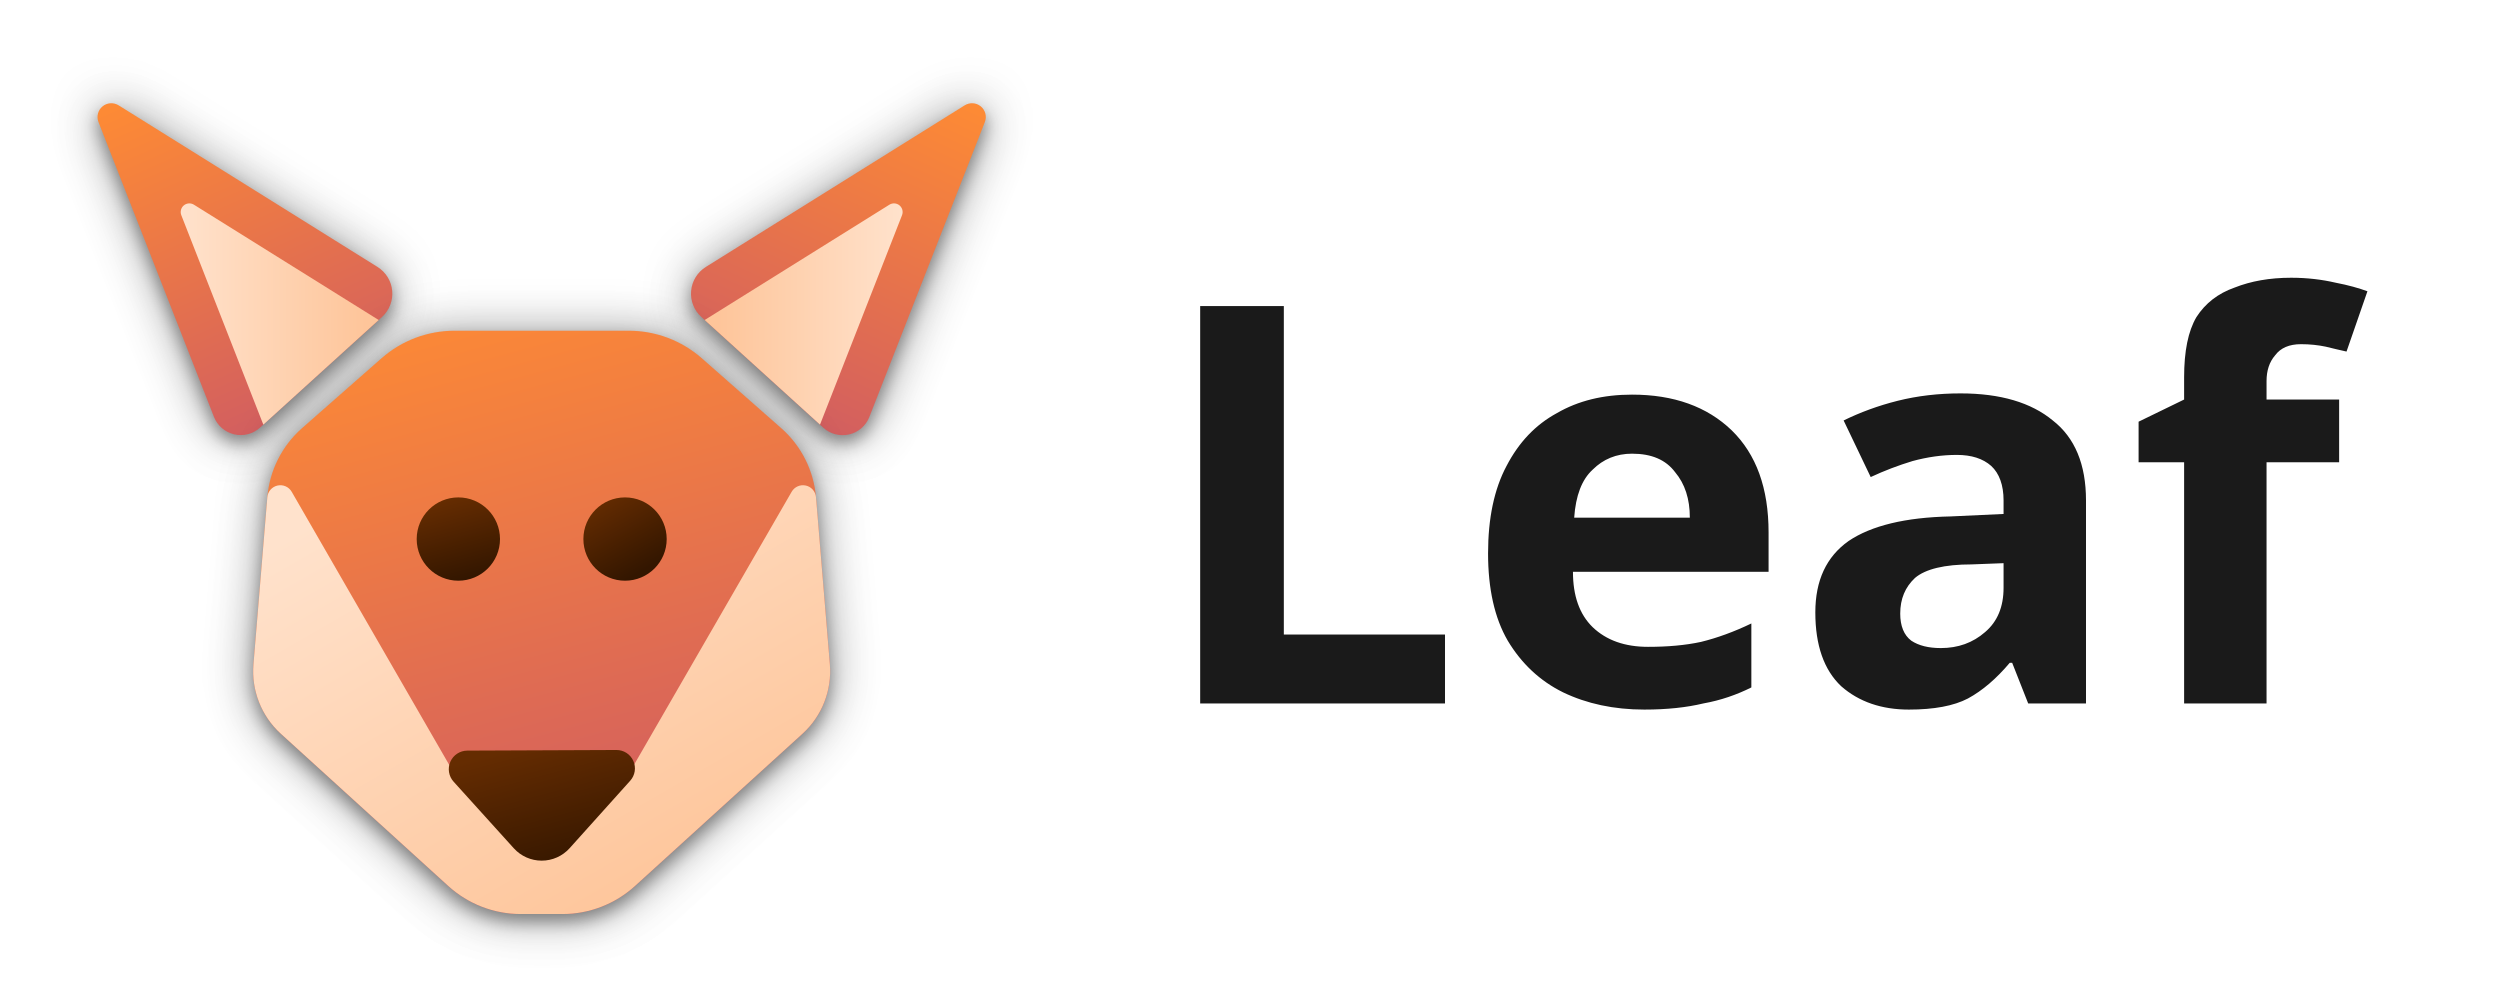
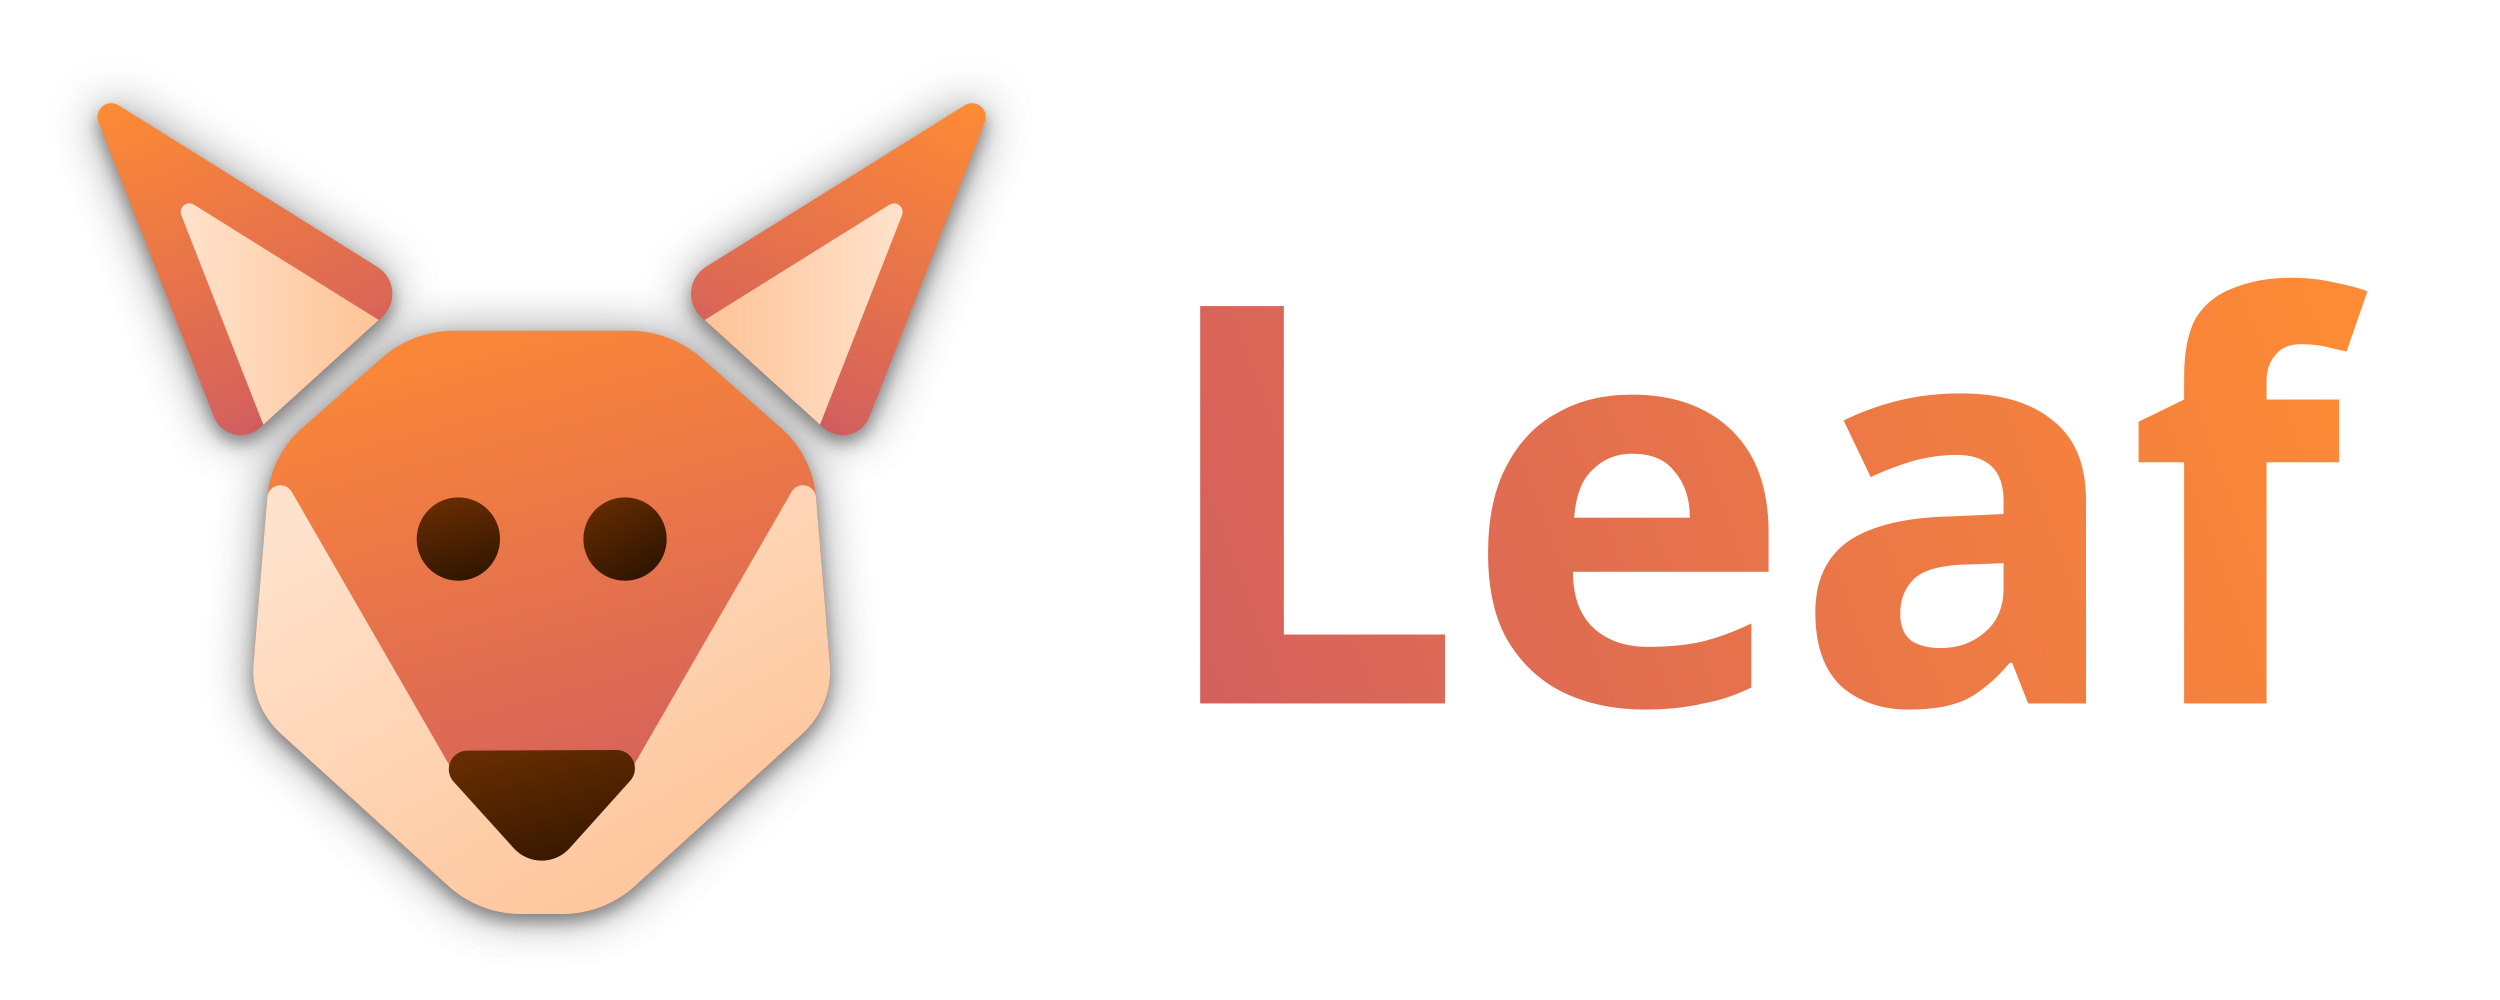
<svg xmlns="http://www.w3.org/2000/svg" xmlns:xlink="http://www.w3.org/1999/xlink" width="120" height="48" viewBox="0 0 31.75 12.7" version="1.1" id="svg5" xml:space="preserve">
  <defs id="defs2">
    <linearGradient id="linearGradient123">
      <stop style="stop-color:#d35f5f;stop-opacity:1" offset="0" id="stop123" />
      <stop style="stop-color:#fea767;stop-opacity:1" offset="1" id="stop124" />
    </linearGradient>
    <linearGradient id="linearGradient60">
      <stop style="stop-color:#652c01;stop-opacity:1" offset="0" id="stop60" />
      <stop style="stop-color:#331600;stop-opacity:1" offset="1" id="stop61" />
    </linearGradient>
    <linearGradient id="linearGradient58">
      <stop style="stop-color:#331600;stop-opacity:1" offset="0" id="stop58" />
      <stop style="stop-color:#652c01;stop-opacity:1" offset="1" id="stop59" />
    </linearGradient>
    <linearGradient id="linearGradient56">
      <stop style="stop-color:#331600;stop-opacity:1" offset="0" id="stop56" />
      <stop style="stop-color:#652c01;stop-opacity:1" offset="1" id="stop57" />
    </linearGradient>
    <linearGradient id="linearGradient52">
      <stop style="stop-color:#ffe2cc;stop-opacity:1" offset="0" id="stop53" />
      <stop style="stop-color:#fec59a;stop-opacity:1" offset="1" id="stop52" />
    </linearGradient>
    <linearGradient id="linearGradient50">
      <stop style="stop-color:#fec59a;stop-opacity:1" offset="0" id="stop50" />
      <stop style="stop-color:#ffe2cc;stop-opacity:1" offset="1" id="stop51" />
    </linearGradient>
    <linearGradient id="linearGradient44">
      <stop style="stop-color:#d35f5f;stop-opacity:1" offset="0" id="stop44" />
      <stop style="stop-color:#fd8a35;stop-opacity:1" offset="1" id="stop45" />
    </linearGradient>
    <filter style="color-interpolation-filters:sRGB" id="filter6657" x="-0.113" y="-0.113" width="1.227" height="1.274">
      <feFlood flood-opacity="0.502" flood-color="rgb(0,0,0)" result="flood" id="feFlood6647" />
      <feComposite in="flood" in2="SourceGraphic" operator="in" result="composite1" id="feComposite6649" />
      <feGaussianBlur in="composite1" stdDeviation="0.2" result="blur" id="feGaussianBlur6651" />
      <feOffset dx="0" dy="0" result="offset" id="feOffset6653" />
      <feComposite in="SourceGraphic" in2="offset" operator="over" result="fbSourceGraphic" id="feComposite6655" />
      <feColorMatrix result="fbSourceGraphicAlpha" in="fbSourceGraphic" values="0 0 0 -1 0 0 0 0 -1 0 0 0 0 -1 0 0 0 0 1 0" id="feColorMatrix6767" />
      <feFlood id="feFlood6769" flood-opacity="0.302" flood-color="rgb(0,0,0)" result="flood" in="fbSourceGraphic" />
      <feComposite in2="fbSourceGraphic" id="feComposite6771" in="flood" operator="in" result="composite1" />
      <feGaussianBlur id="feGaussianBlur6773" in="composite1" stdDeviation="0.3" result="blur" />
      <feOffset id="feOffset6775" dx="0" dy="0.5" result="offset" />
      <feComposite in2="offset" id="feComposite6777" in="fbSourceGraphic" operator="over" result="composite2" />
    </filter>
    <filter style="color-interpolation-filters:sRGB" id="filter6669" x="-0.257" y="-0.232" width="1.515" height="1.561">
      <feFlood flood-opacity="0.502" flood-color="rgb(0,0,0)" result="flood" id="feFlood6659" />
      <feComposite in="flood" in2="SourceGraphic" operator="in" result="composite1" id="feComposite6661" />
      <feGaussianBlur in="composite1" stdDeviation="0.2" result="blur" id="feGaussianBlur6663" />
      <feOffset dx="0" dy="0" result="offset" id="feOffset6665" />
      <feComposite in="SourceGraphic" in2="offset" operator="over" result="fbSourceGraphic" id="feComposite6667" />
      <feColorMatrix result="fbSourceGraphicAlpha" in="fbSourceGraphic" values="0 0 0 -1 0 0 0 0 -1 0 0 0 0 -1 0 0 0 0 1 0" id="feColorMatrix6779" />
      <feFlood id="feFlood6781" flood-opacity="0.302" flood-color="rgb(0,0,0)" result="flood" in="fbSourceGraphic" />
      <feComposite in2="fbSourceGraphic" id="feComposite6783" in="flood" operator="in" result="composite1" />
      <feGaussianBlur id="feGaussianBlur6785" in="composite1" stdDeviation="0.3" result="blur" />
      <feOffset id="feOffset6787" dx="0" dy="0.5" result="offset" />
      <feComposite in2="offset" id="feComposite6789" in="fbSourceGraphic" operator="over" result="composite2" />
    </filter>
    <filter style="color-interpolation-filters:sRGB" id="filter6681" x="-0.257" y="-0.232" width="1.515" height="1.561">
      <feFlood flood-opacity="0.502" flood-color="rgb(0,0,0)" result="flood" id="feFlood6671" />
      <feComposite in="flood" in2="SourceGraphic" operator="in" result="composite1" id="feComposite6673" />
      <feGaussianBlur in="composite1" stdDeviation="0.2" result="blur" id="feGaussianBlur6675" />
      <feOffset dx="0" dy="0" result="offset" id="feOffset6677" />
      <feComposite in="SourceGraphic" in2="offset" operator="over" result="fbSourceGraphic" id="feComposite6679" />
      <feColorMatrix result="fbSourceGraphicAlpha" in="fbSourceGraphic" values="0 0 0 -1 0 0 0 0 -1 0 0 0 0 -1 0 0 0 0 1 0" id="feColorMatrix6791" />
      <feFlood id="feFlood6793" flood-opacity="0.302" flood-color="rgb(0,0,0)" result="flood" in="fbSourceGraphic" />
      <feComposite in2="fbSourceGraphic" id="feComposite6795" in="flood" operator="in" result="composite1" />
      <feGaussianBlur id="feGaussianBlur6797" in="composite1" stdDeviation="0.3" result="blur" />
      <feOffset id="feOffset6799" dx="0" dy="0.5" result="offset" />
      <feComposite in2="offset" id="feComposite6801" in="fbSourceGraphic" operator="over" result="composite2" />
    </filter>
    <filter style="color-interpolation-filters:sRGB" id="filter6693" x="-0.4" y="-2.287" width="1.8" height="5.575">
      <feFlood flood-opacity="0.502" flood-color="rgb(0,0,0)" result="flood" id="feFlood6683" />
      <feComposite in="flood" in2="SourceGraphic" operator="in" result="composite1" id="feComposite6685" />
      <feGaussianBlur in="composite1" stdDeviation="0.2" result="blur" id="feGaussianBlur6687" />
      <feOffset dx="0" dy="0" result="offset" id="feOffset6689" />
      <feComposite in="SourceGraphic" in2="offset" operator="over" result="composite2" id="feComposite6691" />
    </filter>
    <filter style="color-interpolation-filters:sRGB" id="filter7141" x="-0.206" y="-0.186" width="1.412" height="1.41">
      <feFlood flood-opacity="0.302" flood-color="rgb(0,0,0)" result="flood" id="feFlood7131" />
      <feComposite in="flood" in2="SourceGraphic" operator="in" result="composite1" id="feComposite7133" />
      <feGaussianBlur in="composite1" stdDeviation="0.3" result="blur" id="feGaussianBlur7135" />
      <feOffset dx="0" dy="0.2" result="offset" id="feOffset7137" />
      <feComposite in="SourceGraphic" in2="offset" operator="over" result="fbSourceGraphic" id="feComposite7139" />
      <feColorMatrix result="fbSourceGraphicAlpha" in="fbSourceGraphic" values="0 0 0 -1 0 0 0 0 -1 0 0 0 0 -1 0 0 0 0 1 0" id="feColorMatrix7311" />
      <feFlood id="feFlood7313" flood-opacity="0.302" flood-color="rgb(0,0,0)" result="flood" in="fbSourceGraphic" />
      <feComposite in2="fbSourceGraphic" id="feComposite7315" in="flood" operator="in" result="composite1" />
      <feGaussianBlur id="feGaussianBlur7317" in="composite1" stdDeviation="0.1" result="blur" />
      <feOffset id="feOffset7319" dx="0" dy="0" result="offset" />
      <feComposite in2="offset" id="feComposite7321" in="fbSourceGraphic" operator="over" result="composite2" />
    </filter>
    <filter style="color-interpolation-filters:sRGB" id="filter7153" x="-0.206" y="-0.186" width="1.412" height="1.41">
      <feFlood flood-opacity="0.302" flood-color="rgb(0,0,0)" result="flood" id="feFlood7143" />
      <feComposite in="flood" in2="SourceGraphic" operator="in" result="composite1" id="feComposite7145" />
      <feGaussianBlur in="composite1" stdDeviation="0.3" result="blur" id="feGaussianBlur7147" />
      <feOffset dx="0" dy="0.2" result="offset" id="feOffset7149" />
      <feComposite in="SourceGraphic" in2="offset" operator="over" result="fbSourceGraphic" id="feComposite7151" />
      <feColorMatrix result="fbSourceGraphicAlpha" in="fbSourceGraphic" values="0 0 0 -1 0 0 0 0 -1 0 0 0 0 -1 0 0 0 0 1 0" id="feColorMatrix7323" />
      <feFlood id="feFlood7325" flood-opacity="0.302" flood-color="rgb(0,0,0)" result="flood" in="fbSourceGraphic" />
      <feComposite in2="fbSourceGraphic" id="feComposite7327" in="flood" operator="in" result="composite1" />
      <feGaussianBlur id="feGaussianBlur7329" in="composite1" stdDeviation="0.1" result="blur" />
      <feOffset id="feOffset7331" dx="0" dy="0" result="offset" />
      <feComposite in2="offset" id="feComposite7333" in="fbSourceGraphic" operator="over" result="composite2" />
    </filter>
    <filter style="color-interpolation-filters:sRGB" id="filter7165" x="-0.091" y="-0.091" width="1.181" height="1.2">
      <feFlood flood-opacity="0.302" flood-color="rgb(0,0,0)" result="flood" id="feFlood7155" />
      <feComposite in="flood" in2="SourceGraphic" operator="in" result="composite1" id="feComposite7157" />
      <feGaussianBlur in="composite1" stdDeviation="0.3" result="blur" id="feGaussianBlur7159" />
      <feOffset dx="0" dy="0.2" result="offset" id="feOffset7161" />
      <feComposite in="SourceGraphic" in2="offset" operator="over" result="fbSourceGraphic" id="feComposite7163" />
      <feColorMatrix result="fbSourceGraphicAlpha" in="fbSourceGraphic" values="0 0 0 -1 0 0 0 0 -1 0 0 0 0 -1 0 0 0 0 1 0" id="feColorMatrix7335" />
      <feFlood id="feFlood7337" flood-opacity="0.302" flood-color="rgb(0,0,0)" result="flood" in="fbSourceGraphic" />
      <feComposite in2="fbSourceGraphic" id="feComposite7339" in="flood" operator="in" result="composite1" />
      <feGaussianBlur id="feGaussianBlur7341" in="composite1" stdDeviation="0.1" result="blur" />
      <feOffset id="feOffset7343" dx="0" dy="0" result="offset" />
      <feComposite in2="offset" id="feComposite7345" in="fbSourceGraphic" operator="over" result="composite2" />
    </filter>
    <filter style="color-interpolation-filters:sRGB" id="filter10253" x="-0.061" y="-0.061" width="1.123" height="1.149">
      <feFlood flood-opacity="0.302" flood-color="rgb(0,0,0)" result="flood" id="feFlood10243" />
      <feComposite in="flood" in2="SourceGraphic" operator="in" result="composite1" id="feComposite10245" />
      <feGaussianBlur in="composite1" stdDeviation="0.2" result="blur" id="feGaussianBlur10247" />
      <feOffset dx="0" dy="0.2" result="offset" id="feOffset10249" />
      <feComposite in="SourceGraphic" in2="offset" operator="over" result="composite2" id="feComposite10251" />
    </filter>
    <filter style="color-interpolation-filters:sRGB" id="filter10265" x="-0.087" y="-0.087" width="1.174" height="1.21">
      <feFlood flood-opacity="0.302" flood-color="rgb(0,0,0)" result="flood" id="feFlood10255" />
      <feComposite in="flood" in2="SourceGraphic" operator="in" result="composite1" id="feComposite10257" />
      <feGaussianBlur in="composite1" stdDeviation="0.2" result="blur" id="feGaussianBlur10259" />
      <feOffset dx="0" dy="0.2" result="offset" id="feOffset10261" />
      <feComposite in="SourceGraphic" in2="offset" operator="over" result="composite2" id="feComposite10263" />
    </filter>
    <filter style="color-interpolation-filters:sRGB" id="filter10277" x="-0.123" y="-0.123" width="1.246" height="1.297">
      <feFlood flood-opacity="0.302" flood-color="rgb(0,0,0)" result="flood" id="feFlood10267" />
      <feComposite in="flood" in2="SourceGraphic" operator="in" result="composite1" id="feComposite10269" />
      <feGaussianBlur in="composite1" stdDeviation="0.2" result="blur" id="feGaussianBlur10271" />
      <feOffset dx="0" dy="0.2" result="offset" id="feOffset10273" />
      <feComposite in="SourceGraphic" in2="offset" operator="over" result="composite2" id="feComposite10275" />
    </filter>
    <filter style="color-interpolation-filters:sRGB" id="filter13011" x="-0.098" y="-0.073" width="1.197" height="1.166">
      <feFlood flood-opacity="0.302" flood-color="rgb(0,0,0)" result="flood" id="feFlood13001" />
      <feComposite in="flood" in2="SourceGraphic" operator="in" result="composite1" id="feComposite13003" />
      <feGaussianBlur in="composite1" stdDeviation="0.2" result="blur" id="feGaussianBlur13005" />
      <feOffset dx="0" dy="0.2" result="offset" id="feOffset13007" />
      <feComposite in="SourceGraphic" in2="offset" operator="over" result="fbSourceGraphic" id="feComposite13009" />
      <feColorMatrix result="fbSourceGraphicAlpha" in="fbSourceGraphic" values="0 0 0 -1 0 0 0 0 -1 0 0 0 0 -1 0 0 0 0 1 0" id="feColorMatrix13025" />
      <feFlood id="feFlood13027" flood-opacity="0.302" flood-color="rgb(0,0,0)" result="flood" in="fbSourceGraphic" />
      <feComposite in2="fbSourceGraphic" id="feComposite13029" in="flood" operator="in" result="composite1" />
      <feGaussianBlur id="feGaussianBlur13031" in="composite1" stdDeviation="0.1" result="blur" />
      <feOffset id="feOffset13033" dx="0" dy="0" result="offset" />
      <feComposite in2="offset" id="feComposite13035" in="fbSourceGraphic" operator="over" result="composite2" />
    </filter>
    <filter style="color-interpolation-filters:sRGB" id="filter13023" x="-0.141" y="-0.141" width="1.282" height="1.321">
      <feFlood flood-opacity="0.302" flood-color="rgb(0,0,0)" result="flood" id="feFlood13013" />
      <feComposite in="flood" in2="SourceGraphic" operator="in" result="composite1" id="feComposite13015" />
      <feGaussianBlur in="composite1" stdDeviation="0.2" result="blur" id="feGaussianBlur13017" />
      <feOffset dx="0" dy="0.2" result="offset" id="feOffset13019" />
      <feComposite in="SourceGraphic" in2="offset" operator="over" result="fbSourceGraphic" id="feComposite13021" />
      <feColorMatrix result="fbSourceGraphicAlpha" in="fbSourceGraphic" values="0 0 0 -1 0 0 0 0 -1 0 0 0 0 -1 0 0 0 0 1 0" id="feColorMatrix13037" />
      <feFlood id="feFlood13039" flood-opacity="0.302" flood-color="rgb(0,0,0)" result="flood" in="fbSourceGraphic" />
      <feComposite in2="fbSourceGraphic" id="feComposite13041" in="flood" operator="in" result="composite1" />
      <feGaussianBlur id="feGaussianBlur13043" in="composite1" stdDeviation="0.1" result="blur" />
      <feOffset id="feOffset13045" dx="0" dy="0" result="offset" />
      <feComposite in2="offset" id="feComposite13047" in="fbSourceGraphic" operator="over" result="composite2" />
    </filter>
    <filter style="color-interpolation-filters:sRGB" id="filter16918" x="-0.068" y="-0.068" width="1.136" height="1.155">
      <feFlood flood-opacity="0.302" flood-color="rgb(0,0,0)" result="flood" id="feFlood16908" />
      <feComposite in="flood" in2="SourceGraphic" operator="in" result="composite1" id="feComposite16910" />
      <feGaussianBlur in="composite1" stdDeviation="0.2" result="blur" id="feGaussianBlur16912" />
      <feOffset dx="0" dy="0.2" result="offset" id="feOffset16914" />
      <feComposite in="SourceGraphic" in2="offset" operator="over" result="fbSourceGraphic" id="feComposite16916" />
      <feColorMatrix result="fbSourceGraphicAlpha" in="fbSourceGraphic" values="0 0 0 -1 0 0 0 0 -1 0 0 0 0 -1 0 0 0 0 1 0" id="feColorMatrix16956" />
      <feFlood id="feFlood16958" flood-opacity="0.302" flood-color="rgb(0,0,0)" result="flood" in="fbSourceGraphic" />
      <feComposite in2="fbSourceGraphic" id="feComposite16960" in="flood" operator="in" result="composite1" />
      <feGaussianBlur id="feGaussianBlur16962" in="composite1" stdDeviation="0.1" result="blur" />
      <feOffset id="feOffset16964" dx="0" dy="0" result="offset" />
      <feComposite in2="offset" id="feComposite16966" in="fbSourceGraphic" operator="over" result="composite2" />
    </filter>
    <filter style="color-interpolation-filters:sRGB" id="filter16930" x="-0.108" y="-0.108" width="1.215" height="1.245">
      <feFlood flood-opacity="0.302" flood-color="rgb(0,0,0)" result="flood" id="feFlood16920" />
      <feComposite in="flood" in2="SourceGraphic" operator="in" result="composite1" id="feComposite16922" />
      <feGaussianBlur in="composite1" stdDeviation="0.2" result="blur" id="feGaussianBlur16924" />
      <feOffset dx="0" dy="0.2" result="offset" id="feOffset16926" />
      <feComposite in="SourceGraphic" in2="offset" operator="over" result="fbSourceGraphic" id="feComposite16928" />
      <feColorMatrix result="fbSourceGraphicAlpha" in="fbSourceGraphic" values="0 0 0 -1 0 0 0 0 -1 0 0 0 0 -1 0 0 0 0 1 0" id="feColorMatrix16968" />
      <feFlood id="feFlood16970" flood-opacity="0.302" flood-color="rgb(0,0,0)" result="flood" in="fbSourceGraphic" />
      <feComposite in2="fbSourceGraphic" id="feComposite16972" in="flood" operator="in" result="composite1" />
      <feGaussianBlur id="feGaussianBlur16974" in="composite1" stdDeviation="0.1" result="blur" />
      <feOffset id="feOffset16976" dx="0" dy="0" result="offset" />
      <feComposite in2="offset" id="feComposite16978" in="fbSourceGraphic" operator="over" result="composite2" />
    </filter>
    <filter style="color-interpolation-filters:sRGB" id="filter4134" x="-0.07" y="-0.07" width="1.14" height="1.16">
      <feFlood flood-opacity="0.302" flood-color="rgb(0,0,0)" result="flood" id="feFlood4124" />
      <feComposite in="flood" in2="SourceGraphic" operator="in" result="composite1" id="feComposite4126" />
      <feGaussianBlur in="composite1" stdDeviation="0.2" result="blur" id="feGaussianBlur4128" />
      <feOffset dx="0" dy="0.2" result="offset" id="feOffset4130" />
      <feComposite in="SourceGraphic" in2="offset" operator="over" result="fbSourceGraphic" id="feComposite4132" />
      <feColorMatrix result="fbSourceGraphicAlpha" in="fbSourceGraphic" values="0 0 0 -1 0 0 0 0 -1 0 0 0 0 -1 0 0 0 0 1 0" id="feColorMatrix4148" />
      <feFlood id="feFlood4150" flood-opacity="0.302" flood-color="rgb(0,0,0)" result="flood" in="fbSourceGraphic" />
      <feComposite in2="fbSourceGraphic" id="feComposite4152" in="flood" operator="in" result="composite1" />
      <feGaussianBlur id="feGaussianBlur4154" in="composite1" stdDeviation="0.1" result="blur" />
      <feOffset id="feOffset4156" dx="0" dy="0" result="offset" />
      <feComposite in2="offset" id="feComposite4158" in="fbSourceGraphic" operator="over" result="composite2" />
    </filter>
    <filter style="color-interpolation-filters:sRGB" id="filter4146" x="-0.166" y="-0.166" width="1.332" height="1.378">
      <feFlood flood-opacity="0.302" flood-color="rgb(0,0,0)" result="flood" id="feFlood4136" />
      <feComposite in="flood" in2="SourceGraphic" operator="in" result="composite1" id="feComposite4138" />
      <feGaussianBlur in="composite1" stdDeviation="0.2" result="blur" id="feGaussianBlur4140" />
      <feOffset dx="0" dy="0.2" result="offset" id="feOffset4142" />
      <feComposite in="SourceGraphic" in2="offset" operator="over" result="fbSourceGraphic" id="feComposite4144" />
      <feColorMatrix result="fbSourceGraphicAlpha" in="fbSourceGraphic" values="0 0 0 -1 0 0 0 0 -1 0 0 0 0 -1 0 0 0 0 1 0" id="feColorMatrix4160" />
      <feFlood id="feFlood4162" flood-opacity="0.302" flood-color="rgb(0,0,0)" result="flood" in="fbSourceGraphic" />
      <feComposite in2="fbSourceGraphic" id="feComposite4164" in="flood" operator="in" result="composite1" />
      <feGaussianBlur id="feGaussianBlur4166" in="composite1" stdDeviation="0.1" result="blur" />
      <feOffset id="feOffset4168" dx="0" dy="0" result="offset" />
      <feComposite in2="offset" id="feComposite4170" in="fbSourceGraphic" operator="over" result="composite2" />
    </filter>
    <linearGradient xlink:href="#linearGradient44" id="linearGradient45" x1="7.625" y1="9.924" x2="5.784" y2="3.052" gradientUnits="userSpaceOnUse" />
    <linearGradient xlink:href="#linearGradient50" id="linearGradient51" x1="7.461" y1="11.185" x2="4.258" y2="5.636" gradientUnits="userSpaceOnUse" />
    <linearGradient xlink:href="#linearGradient52" id="linearGradient53" x1="0.71" y1="2.89" x2="4.454" y2="2.89" gradientUnits="userSpaceOnUse" />
    <linearGradient xlink:href="#linearGradient50" id="linearGradient55" x1="8.246" y1="2.89" x2="11.99" y2="2.89" gradientUnits="userSpaceOnUse" />
    <linearGradient xlink:href="#linearGradient56" id="linearGradient57" x1="6.35" y1="11.608" x2="5.912" y2="9.973" gradientUnits="userSpaceOnUse" />
    <linearGradient xlink:href="#linearGradient58" id="linearGradient59" x1="5.292" y1="6.846" x2="5.027" y2="5.858" gradientUnits="userSpaceOnUse" gradientTransform="translate(0.5291667,0.5291667)" />
    <linearGradient xlink:href="#linearGradient60" id="linearGradient61" x1="6.879" y1="5.929" x2="7.408" y2="6.846" gradientUnits="userSpaceOnUse" gradientTransform="translate(0.5291667,0.5291667)" />
    <filter style="color-interpolation-filters:sRGB" id="filter94" x="-0.131" y="-0.13" width="1.262" height="1.273">
      <feFlood result="flood" in="SourceGraphic" flood-opacity="0.302" flood-color="rgb(0,0,0)" id="feFlood93" />
      <feGaussianBlur result="blur" in="SourceGraphic" stdDeviation="0.3" id="feGaussianBlur93" />
      <feOffset result="offset" in="blur" dx="0" dy="0" id="feOffset93" />
      <feComposite result="comp1" operator="in" in="flood" in2="offset" id="feComposite93" />
      <feComposite result="fbSourceGraphic" operator="over" in="SourceGraphic" in2="comp1" id="feComposite94" />
      <feColorMatrix result="fbSourceGraphicAlpha" in="fbSourceGraphic" values="0 0 0 -1 0 0 0 0 -1 0 0 0 0 -1 0 0 0 0 1 0" id="feColorMatrix114" />
      <feFlood id="feFlood114" result="flood" in="fbSourceGraphic" flood-opacity="0.4" flood-color="rgb(0,0,0)" />
      <feGaussianBlur id="feGaussianBlur114" result="blur" in="fbSourceGraphic" stdDeviation="0.1" />
      <feOffset id="feOffset114" result="offset" in="blur" dx="0" dy="0.1" />
      <feComposite id="feComposite114" result="comp1" operator="in" in="flood" in2="offset" />
      <feComposite id="feComposite115" result="comp2" operator="over" in="fbSourceGraphic" in2="comp1" />
    </filter>
    <filter style="color-interpolation-filters:sRGB" id="filter96" x="-0.256" y="-0.228" width="1.513" height="1.479">
      <feFlood result="flood" in="SourceGraphic" flood-opacity="0.302" flood-color="rgb(0,0,0)" id="feFlood94" />
      <feGaussianBlur result="blur" in="SourceGraphic" stdDeviation="0.3" id="feGaussianBlur94" />
      <feOffset result="offset" in="blur" dx="0" dy="0" id="feOffset94" />
      <feComposite result="comp1" operator="in" in="flood" in2="offset" id="feComposite95" />
      <feComposite result="fbSourceGraphic" operator="over" in="SourceGraphic" in2="comp1" id="feComposite96" />
      <feColorMatrix result="fbSourceGraphicAlpha" in="fbSourceGraphic" values="0 0 0 -1 0 0 0 0 -1 0 0 0 0 -1 0 0 0 0 1 0" id="feColorMatrix115" />
      <feFlood id="feFlood115" result="flood" in="fbSourceGraphic" flood-opacity="0.4" flood-color="rgb(0,0,0)" />
      <feGaussianBlur id="feGaussianBlur115" result="blur" in="fbSourceGraphic" stdDeviation="0.1" />
      <feOffset id="feOffset115" result="offset" in="blur" dx="0" dy="0.1" />
      <feComposite id="feComposite116" result="comp1" operator="in" in="flood" in2="offset" />
      <feComposite id="feComposite117" result="comp2" operator="over" in="fbSourceGraphic" in2="comp1" />
    </filter>
    <filter style="color-interpolation-filters:sRGB" id="filter98" x="-0.256" y="-0.228" width="1.513" height="1.479">
      <feFlood result="flood" in="SourceGraphic" flood-opacity="0.302" flood-color="rgb(0,0,0)" id="feFlood96" />
      <feGaussianBlur result="blur" in="SourceGraphic" stdDeviation="0.3" id="feGaussianBlur96" />
      <feOffset result="offset" in="blur" dx="0" dy="0" id="feOffset96" />
      <feComposite result="comp1" operator="in" in="flood" in2="offset" id="feComposite97" />
      <feComposite result="fbSourceGraphic" operator="over" in="SourceGraphic" in2="comp1" id="feComposite98" />
      <feColorMatrix result="fbSourceGraphicAlpha" in="fbSourceGraphic" values="0 0 0 -1 0 0 0 0 -1 0 0 0 0 -1 0 0 0 0 1 0" id="feColorMatrix117" />
      <feFlood id="feFlood117" result="flood" in="fbSourceGraphic" flood-opacity="0.4" flood-color="rgb(0,0,0)" />
      <feGaussianBlur id="feGaussianBlur117" result="blur" in="fbSourceGraphic" stdDeviation="0.1" />
      <feOffset id="feOffset117" result="offset" in="blur" dx="0" dy="0.1" />
      <feComposite id="feComposite118" result="comp1" operator="in" in="flood" in2="offset" />
      <feComposite id="feComposite119" result="comp2" operator="over" in="fbSourceGraphic" in2="comp1" />
    </filter>
    <filter style="color-interpolation-filters:sRGB" id="filter121" x="-0.038" y="-0.179" width="1.076" height="1.376">
      <feFlood result="flood" in="SourceGraphic" flood-opacity="0.4" flood-color="rgb(0,0,0)" id="feFlood120" />
      <feGaussianBlur result="blur" in="SourceGraphic" stdDeviation="0.1" id="feGaussianBlur120" />
      <feOffset result="offset" in="blur" dx="0" dy="0.1" id="feOffset120" />
      <feComposite result="comp1" operator="in" in="flood" in2="offset" id="feComposite120" />
      <feComposite result="fbSourceGraphic" operator="over" in="SourceGraphic" in2="comp1" id="feComposite121" />
      <feColorMatrix result="fbSourceGraphicAlpha" in="fbSourceGraphic" values="0 0 0 -1 0 0 0 0 -1 0 0 0 0 -1 0 0 0 0 1 0" id="feColorMatrix121" />
      <feFlood id="feFlood121" result="flood" in="fbSourceGraphic" flood-opacity="0.302" flood-color="rgb(0,0,0)" />
      <feGaussianBlur id="feGaussianBlur121" result="blur" in="fbSourceGraphic" stdDeviation="0.3" />
      <feOffset id="feOffset121" result="offset" in="blur" dx="0" dy="0" />
      <feComposite id="feComposite122" result="comp1" operator="in" in="flood" in2="offset" />
      <feComposite id="feComposite123" result="comp2" operator="over" in="fbSourceGraphic" in2="comp1" />
    </filter>
    <linearGradient xlink:href="#linearGradient123" id="linearGradient124" x1="15.051" y1="8.934" x2="15.041" y2="4.025" gradientUnits="userSpaceOnUse" />
    <linearGradient xlink:href="#linearGradient44" id="linearGradient49-3" x1="9.885" y1="4.864" x2="11.722" y2="0.809" gradientUnits="userSpaceOnUse" />
    <filter style="color-interpolation-filters:sRGB" id="filter98-5" x="-0.256" y="-0.228" width="1.513" height="1.479">
      <feFlood result="flood" in="SourceGraphic" flood-opacity="0.302" flood-color="rgb(0,0,0)" id="feFlood96-3" />
      <feGaussianBlur result="blur" in="SourceGraphic" stdDeviation="0.3" id="feGaussianBlur96-5" />
      <feOffset result="offset" in="blur" dx="0" dy="0" id="feOffset96-6" />
      <feComposite result="comp1" operator="in" in="flood" in2="offset" id="feComposite97-2" />
      <feComposite result="fbSourceGraphic" operator="over" in="SourceGraphic" in2="comp1" id="feComposite98-9" />
      <feColorMatrix result="fbSourceGraphicAlpha" in="fbSourceGraphic" values="0 0 0 -1 0 0 0 0 -1 0 0 0 0 -1 0 0 0 0 1 0" id="feColorMatrix117-1" />
      <feFlood id="feFlood117-2" result="flood" in="fbSourceGraphic" flood-opacity="0.4" flood-color="rgb(0,0,0)" />
      <feGaussianBlur id="feGaussianBlur117-7" result="blur" in="fbSourceGraphic" stdDeviation="0.1" />
      <feOffset id="feOffset117-0" result="offset" in="blur" dx="0" dy="0.1" />
      <feComposite id="feComposite118-9" result="comp1" operator="in" in="flood" in2="offset" />
      <feComposite id="feComposite119-3" result="comp2" operator="over" in="fbSourceGraphic" in2="comp1" />
    </filter>
    <linearGradient xlink:href="#linearGradient44" id="linearGradient47-0" x1="2.773" y1="4.902" x2="0.978" y2="0.809" gradientUnits="userSpaceOnUse" />
    <filter style="color-interpolation-filters:sRGB" id="filter96-6" x="-0.256" y="-0.228" width="1.513" height="1.479">
      <feFlood result="flood" in="SourceGraphic" flood-opacity="0.302" flood-color="rgb(0,0,0)" id="feFlood94-2" />
      <feGaussianBlur result="blur" in="SourceGraphic" stdDeviation="0.3" id="feGaussianBlur94-6" />
      <feOffset result="offset" in="blur" dx="0" dy="0" id="feOffset94-1" />
      <feComposite result="comp1" operator="in" in="flood" in2="offset" id="feComposite95-8" />
      <feComposite result="fbSourceGraphic" operator="over" in="SourceGraphic" in2="comp1" id="feComposite96-7" />
      <feColorMatrix result="fbSourceGraphicAlpha" in="fbSourceGraphic" values="0 0 0 -1 0 0 0 0 -1 0 0 0 0 -1 0 0 0 0 1 0" id="feColorMatrix115-9" />
      <feFlood id="feFlood115-2" result="flood" in="fbSourceGraphic" flood-opacity="0.4" flood-color="rgb(0,0,0)" />
      <feGaussianBlur id="feGaussianBlur115-0" result="blur" in="fbSourceGraphic" stdDeviation="0.1" />
      <feOffset id="feOffset115-2" result="offset" in="blur" dx="0" dy="0.1" />
      <feComposite id="feComposite116-3" result="comp1" operator="in" in="flood" in2="offset" />
      <feComposite id="feComposite117-7" result="comp2" operator="over" in="fbSourceGraphic" in2="comp1" />
    </filter>
+     <linearGradient xlink:href="#linearGradient44" id="linearGradient2" x1="15.022" y1="9.003" x2="29.412" y2="3.663" gradientUnits="userSpaceOnUse" />
  </defs>
  <g id="layer1">
    <path style="fill:url(#linearGradient49-3);fill-opacity:1;stroke:none;stroke-width:1.376;stroke-linecap:round;stroke-linejoin:round;paint-order:markers stroke fill;filter:url(#filter98-5)" d="M 10.512,4.765 11.978,1.022 A 0.175,0.175 39.709 0 0 11.722,0.809 L 8.435,2.861 a 0.4,0.4 95.123 0 0 -0.057,0.636 l 1.549,1.406 a 0.365,0.365 166.802 0 0 0.585,-0.137 z" id="path21-2" transform="translate(0.5291671,0.5291666)" />
    <path style="fill:url(#linearGradient47-0);fill-opacity:1;stroke:none;stroke-width:1.376;stroke-linecap:round;stroke-linejoin:round;paint-order:markers stroke fill;filter:url(#filter96-6)" d="M 4.265,2.861 0.978,0.809 A 0.175,0.175 140.291 0 0 0.722,1.022 L 2.188,4.765 a 0.365,0.365 13.198 0 0 0.585,0.137 L 4.322,3.497 A 0.4,0.4 84.877 0 0 4.265,2.861 Z" id="path22-2" transform="translate(0.5291671,0.5291666)" />
    <rect style="fill:#99ebff;fill-opacity:1;stroke-width:10.583;stroke-linejoin:round" id="rect221" width="1.058" height="1.058" x="-13.494" y="-3.44" ry="0" transform="scale(1,-1)" />
    <rect style="fill:#cef3ff;fill-opacity:1;stroke-width:10.583;stroke-linejoin:round" id="rect223" width="1.058" height="1.058" x="-13.494" y="-2.381" ry="0" transform="scale(1,-1)" />
    <rect style="fill:#66e0ff;fill-opacity:1;stroke-width:10.583;stroke-linejoin:round" id="rect221-2" width="1.058" height="1.058" x="-13.494" y="3.44" ry="0" />
    <rect style="fill:#33d6ff;fill-opacity:1;stroke-width:10.583;stroke-linejoin:round" id="rect223-1" width="1.058" height="1.058" x="-13.494" y="4.498" ry="0" />
    <rect style="fill:#00ccff;stroke-width:10.583;stroke-linejoin:round" id="rect221-9-5" width="1.058" height="1.058" x="-13.494" y="5.556" ry="0" />
    <rect style="fill:#00a3cc;fill-opacity:1;stroke-width:10.583;stroke-linejoin:round" id="rect223-8-4" width="1.058" height="1.058" x="-13.494" y="6.615" ry="0" />
    <rect style="fill:#007a99;fill-opacity:1;stroke-width:10.583;stroke-linejoin:round" id="rect223-1-2" width="1.058" height="1.058" x="-13.494" y="7.673" ry="0" />
    <rect style="fill:#005266;fill-opacity:1;stroke-width:10.583;stroke-linejoin:round" id="rect221-9-5-6" width="1.058" height="1.058" x="-13.494" y="8.731" ry="0" />
    <rect style="fill:#002933;fill-opacity:1;stroke-width:10.583;stroke-linejoin:round" id="rect223-8-4-5" width="1.058" height="1.058" x="-13.494" y="9.79" ry="0" />
    <rect style="fill:#afe9de;fill-opacity:1;stroke-width:10.583;stroke-linejoin:round" id="rect4075" width="1.058" height="1.058" x="-11.377" y="-3.44" ry="0" transform="scale(1,-1)" />
    <rect style="fill:#d7f4ee;fill-opacity:1;stroke-width:10.583;stroke-linejoin:round" id="rect4077" width="1.058" height="1.058" x="-11.377" y="-2.381" ry="0" transform="scale(1,-1)" />
    <rect style="fill:#87decd;fill-opacity:1;stroke-width:10.583;stroke-linejoin:round" id="rect4079" width="1.058" height="1.058" x="-11.377" y="3.44" ry="0" />
    <rect style="fill:#5fd3bc;fill-opacity:1;stroke-width:10.583;stroke-linejoin:round" id="rect4081" width="1.058" height="1.058" x="-11.377" y="4.498" ry="0" />
    <rect style="fill:#37c8ab;stroke-width:10.583;stroke-linejoin:round" id="rect4083" width="1.058" height="1.058" x="-11.377" y="5.556" ry="0" />
    <rect style="fill:#2ca089;fill-opacity:1;stroke-width:10.583;stroke-linejoin:round" id="rect4085" width="1.058" height="1.058" x="-11.377" y="6.615" ry="0" />
    <rect style="fill:#217867;fill-opacity:1;stroke-width:10.583;stroke-linejoin:round" id="rect4087" width="1.058" height="1.058" x="-11.377" y="7.673" ry="0" />
    <rect style="fill:#165044;fill-opacity:1;stroke-width:10.583;stroke-linejoin:round" id="rect4089" width="1.058" height="1.058" x="-11.377" y="8.731" ry="0" />
    <rect style="fill:#0b2822;fill-opacity:1;stroke-width:10.583;stroke-linejoin:round" id="rect4091" width="1.058" height="1.058" x="-11.377" y="9.79" ry="0" />
    <rect style="fill:#cccccc;fill-opacity:1;stroke-width:10.583;stroke-linejoin:round" id="rect10879" width="1.058" height="1.058" x="-15.61" y="-3.44" ry="0" transform="scale(1,-1)" />
    <rect style="fill:#e6e6e6;fill-opacity:1;stroke-width:10.583;stroke-linejoin:round" id="rect10881" width="1.058" height="1.058" x="-15.61" y="-2.381" ry="0" transform="scale(1,-1)" />
    <rect style="fill:#b2b2b2;fill-opacity:1;stroke-width:10.583;stroke-linejoin:round" id="rect10883" width="1.058" height="1.058" x="-15.61" y="3.44" ry="0" />
    <rect style="fill:#999999;fill-opacity:1;stroke-width:10.583;stroke-linejoin:round" id="rect10885" width="1.058" height="1.058" x="-15.61" y="4.498" ry="0" />
    <rect style="fill:#808080;stroke-width:10.583;stroke-linejoin:round" id="rect10887" width="1.058" height="1.058" x="-15.61" y="5.556" ry="0" />
    <rect style="fill:#666666;fill-opacity:1;stroke-width:10.583;stroke-linejoin:round" id="rect10889" width="1.058" height="1.058" x="-15.61" y="6.615" ry="0" />
    <rect style="fill:#4d4d4d;fill-opacity:1;stroke-width:10.583;stroke-linejoin:round" id="rect10891" width="1.058" height="1.058" x="-15.61" y="7.673" ry="0" />
    <rect style="fill:#333333;fill-opacity:1;stroke-width:10.583;stroke-linejoin:round" id="rect10893" width="1.058" height="1.058" x="-15.61" y="8.731" ry="0" />
    <rect style="fill:#1a1a1a;fill-opacity:1;stroke-width:10.583;stroke-linejoin:round" id="rect10895" width="1.058" height="1.058" x="-15.61" y="9.79" ry="0" />
    <rect style="fill:#e9afaf;fill-opacity:1;stroke-width:10.583;stroke-linejoin:round" id="rect14946" width="1.058" height="1.058" x="-9.26" y="-3.44" ry="0" transform="scale(1,-1)" />
    <rect style="fill:#f4d7d7;fill-opacity:1;stroke-width:10.583;stroke-linejoin:round" id="rect14948" width="1.058" height="1.058" x="-9.26" y="-2.381" ry="0" transform="scale(1,-1)" />
    <rect style="fill:#de8787;fill-opacity:1;stroke-width:10.583;stroke-linejoin:round" id="rect14950" width="1.058" height="1.058" x="-9.26" y="3.44" ry="0" />
    <rect style="fill:#d35f5f;fill-opacity:1;stroke-width:10.583;stroke-linejoin:round" id="rect14952" width="1.058" height="1.058" x="-9.26" y="4.498" ry="0" />
    <rect style="fill:#c83737;stroke-width:10.583;stroke-linejoin:round" id="rect14954" width="1.058" height="1.058" x="-9.26" y="5.556" ry="0" />
    <rect style="fill:#a02c2c;fill-opacity:1;stroke-width:10.583;stroke-linejoin:round" id="rect14956" width="1.058" height="1.058" x="-9.26" y="6.615" ry="0" />
    <rect style="fill:#782121;fill-opacity:1;stroke-width:10.583;stroke-linejoin:round" id="rect14958" width="1.058" height="1.058" x="-9.26" y="7.673" ry="0" />
    <rect style="fill:#501616;fill-opacity:1;stroke-width:10.583;stroke-linejoin:round" id="rect14960" width="1.058" height="1.058" x="-9.26" y="8.731" ry="0" />
    <rect style="fill:#280b0b;fill-opacity:1;stroke-width:10.583;stroke-linejoin:round" id="rect14962" width="1.058" height="1.058" x="-9.26" y="9.79" ry="0" />
    <path id="rect20" style="fill:url(#linearGradient45);fill-opacity:1;stroke:none;stroke-width:0.855;stroke-linecap:round;stroke-linejoin:round;paint-order:markers stroke fill;filter:url(#filter94)" d="m 4.317,4.02 -1.01,0.888 A 1.313,1.313 116.708 0 0 2.866,5.785 L 2.69,7.906 A 1.073,1.073 68.519 0 0 3.037,8.789 l 2.127,1.934 a 1.369,1.369 21.137 0 0 0.921,0.356 H 6.615 A 1.369,1.369 158.863 0 0 7.535,10.723 L 9.663,8.789 A 1.073,1.073 111.481 0 0 10.01,7.906 L 9.834,5.785 A 1.313,1.313 63.292 0 0 9.392,4.908 L 8.383,4.02 A 1.402,1.402 20.674 0 0 7.456,3.671 l -2.213,0 A 1.402,1.402 159.326 0 0 4.317,4.02 Z" transform="translate(0.5291667,0.5291667)" />
    <path id="path40" style="fill:url(#linearGradient51);fill-opacity:1;stroke:none;stroke-width:0.855;stroke-linecap:round;stroke-linejoin:round;paint-order:markers stroke fill" d="M 5.345,9.478 3.175,5.716 A 0.166,0.166 167.392 0 0 2.866,5.785 L 2.69,7.906 A 1.073,1.073 68.519 0 0 3.037,8.789 l 2.127,1.934 A 1.369,1.369 21.137 0 0 6.085,11.079 H 6.615 A 1.369,1.369 158.863 0 0 7.535,10.723 L 9.663,8.789 A 1.073,1.073 111.481 0 0 10.01,7.906 L 9.834,5.785 A 0.166,0.166 12.618 0 0 9.525,5.716 L 7.36,9.466 A 0.926,0.926 149.758 0 1 6.567,9.929 l -0.428,0.004 A 0.907,0.907 29.768 0 1 5.345,9.478 Z" transform="translate(0.5291667,0.5291667)" />
    <rect style="fill:#c3b5e3;fill-opacity:1;stroke-width:10.583;stroke-linejoin:round" id="rect1" width="1.058" height="1.058" x="-7.144" y="-3.44" ry="0" transform="scale(1,-1)" />
    <rect style="fill:#e1daf1;fill-opacity:1;stroke-width:10.583;stroke-linejoin:round" id="rect2" width="1.058" height="1.058" x="-7.144" y="-2.381" ry="0" transform="scale(1,-1)" />
    <rect style="fill:#a58fd6;fill-opacity:1;stroke-width:10.583;stroke-linejoin:round" id="rect3" width="1.058" height="1.058" x="-7.144" y="3.44" ry="0" />
    <rect style="fill:#886ac8;fill-opacity:1;stroke-width:10.583;stroke-linejoin:round" id="rect4" width="1.058" height="1.058" x="-7.144" y="4.498" ry="0" />
    <rect style="fill:#6a45ba;fill-opacity:1;stroke-width:10.583;stroke-linejoin:round" id="rect5" width="1.058" height="1.058" x="-7.144" y="5.556" ry="0" />
    <rect style="fill:#553795;fill-opacity:1;stroke-width:10.583;stroke-linejoin:round" id="rect6" width="1.058" height="1.058" x="-7.144" y="6.615" ry="0" />
    <rect style="fill:#3f2970;fill-opacity:1;stroke-width:10.583;stroke-linejoin:round" id="rect7" width="1.058" height="1.058" x="-7.144" y="7.673" ry="0" />
    <rect style="fill:#2a1c4a;fill-opacity:1;stroke-width:10.583;stroke-linejoin:round" id="rect8" width="1.058" height="1.058" x="-7.144" y="8.731" ry="0" />
    <rect style="fill:#150e25;fill-opacity:1;stroke-width:10.583;stroke-linejoin:round" id="rect9" width="1.058" height="1.058" x="-7.144" y="9.79" ry="0" />
    <rect style="fill:#fec59a;fill-opacity:1;stroke-width:10.583;stroke-linejoin:round" id="rect11" width="1.058" height="1.058" x="-5.027" y="-3.44" ry="0" transform="scale(1,-1)" />
    <rect style="fill:#ffe2cc;fill-opacity:1;stroke-width:10.583;stroke-linejoin:round" id="rect12" width="1.058" height="1.058" x="-5.027" y="-2.381" ry="0" transform="scale(1,-1)" />
    <rect style="fill:#fea767;fill-opacity:1;stroke-width:10.583;stroke-linejoin:round" id="rect13" width="1.058" height="1.058" x="-5.027" y="3.44" ry="0" />
    <rect style="fill:#fd8a35;fill-opacity:1;stroke-width:10.583;stroke-linejoin:round" id="rect14" width="1.058" height="1.058" x="-5.027" y="4.498" ry="0" />
    <rect style="fill:#fd6d02;fill-opacity:1;stroke-width:10.583;stroke-linejoin:round" id="rect15" width="1.058" height="1.058" x="-5.027" y="5.556" ry="0" />
    <rect style="fill:#ca5702;fill-opacity:1;stroke-width:10.583;stroke-linejoin:round" id="rect16" width="1.058" height="1.058" x="-5.027" y="6.615" ry="0" />
    <rect style="fill:#984101;fill-opacity:1;stroke-width:10.583;stroke-linejoin:round" id="rect17" width="1.058" height="1.058" x="-5.027" y="7.673" ry="0" />
    <rect style="fill:#652c01;fill-opacity:1;stroke-width:10.583;stroke-linejoin:round" id="rect18" width="1.058" height="1.058" x="-5.027" y="8.731" ry="0" />
    <rect style="fill:#331600;fill-opacity:1;stroke-width:10.583;stroke-linejoin:round" id="rect19" width="1.058" height="1.058" x="-5.027" y="9.79" ry="0" />
    <rect style="fill:#99fff5;fill-opacity:1;stroke-width:10.583;stroke-linejoin:round" id="rect22" width="1.058" height="1.058" x="-2.91" y="-3.44" ry="0" transform="scale(1,-1)" />
    <rect style="fill:#cefffa;fill-opacity:1;stroke-width:10.583;stroke-linejoin:round" id="rect23" width="1.058" height="1.058" x="-2.91" y="-2.381" ry="0" transform="scale(1,-1)" />
    <rect style="fill:#66fff0;fill-opacity:1;stroke-width:10.583;stroke-linejoin:round" id="rect24" width="1.058" height="1.058" x="-2.91" y="3.44" ry="0" />
    <rect style="fill:#33ffeb;fill-opacity:1;stroke-width:10.583;stroke-linejoin:round" id="rect25" width="1.058" height="1.058" x="-2.91" y="4.498" ry="0" />
    <rect style="fill:#00ffe5;fill-opacity:1;stroke-width:10.583;stroke-linejoin:round" id="rect26" width="1.058" height="1.058" x="-2.91" y="5.556" ry="0" />
    <rect style="fill:#00ccb8;fill-opacity:1;stroke-width:10.583;stroke-linejoin:round" id="rect27" width="1.058" height="1.058" x="-2.91" y="6.615" ry="0" />
    <rect style="fill:#00998a;fill-opacity:1;stroke-width:10.583;stroke-linejoin:round" id="rect28" width="1.058" height="1.058" x="-2.91" y="7.673" ry="0" />
    <rect style="fill:#00665c;fill-opacity:1;stroke-width:10.583;stroke-linejoin:round" id="rect29" width="1.058" height="1.058" x="-2.91" y="8.731" ry="0" />
    <rect style="fill:#00332e;fill-opacity:1;stroke-width:10.583;stroke-linejoin:round" id="rect30" width="1.058" height="1.058" x="-2.91" y="9.79" ry="0" />
    <path id="path33" style="fill:url(#linearGradient57);fill-opacity:1;stroke:none;stroke-width:0.855;stroke-linecap:round;stroke-linejoin:round;paint-order:markers stroke fill" d="m 5.232,10.37 0.764,0.845 a 0.477,0.477 179.941 0 0 0.709,-7.27e-4 L 7.474,10.358 A 0.234,0.234 65.867 0 0 7.299,9.967 l -1.893,0.008 A 0.236,0.236 113.83 0 0 5.232,10.37 Z" transform="translate(0.5291667,-0.4421413)" />
    <circle style="fill:url(#linearGradient59);fill-opacity:1;stroke:none;stroke-width:0.891;stroke-linecap:round;stroke-linejoin:round;paint-order:markers stroke fill" id="path35" cx="5.821" cy="6.846" r="0.529" />
    <path style="fill:url(#linearGradient55);fill-opacity:1;stroke:none;stroke-width:1.376;stroke-linecap:round;stroke-linejoin:round;paint-order:markers stroke fill" d="m 10.319,5.258 1.659,-4.236 A 0.175,0.175 39.709 0 0 11.722,0.809 L 7.986,3.141 Z" id="path36" transform="matrix(0.627831,0,0,0.627831,3.935333,2.092128)" />
    <path style="fill:url(#linearGradient53);fill-opacity:1;stroke:none;stroke-width:1.376;stroke-linecap:round;stroke-linejoin:round;paint-order:markers stroke fill" d="M 4.714,3.141 0.978,0.809 A 0.175,0.175 140.291 0 0 0.722,1.022 l 1.659,4.236 z" id="path39" transform="matrix(0.627831,0,0,0.627831,1.849547,2.092128)" />
    <circle style="fill:url(#linearGradient61);fill-opacity:1;stroke:none;stroke-width:0.891;stroke-linecap:round;stroke-linejoin:round;paint-order:markers stroke fill" id="circle42" cx="7.938" cy="6.846" r="0.529" />
-     <text xml:space="preserve" style="font-weight:bold;font-size:7.056px;line-height:1;font-family:Helvetica;-inkscape-font-specification:'Helvetica Bold';text-align:start;letter-spacing:0px;word-spacing:0px;writing-mode:lr-tb;direction:ltr;text-anchor:start;fill:#1a1a1a;fill-opacity:1;stroke:none;stroke-width:1.376;stroke-linecap:round;stroke-linejoin:round;paint-order:markers stroke fill" x="14.601" y="8.934" id="text120">
-       <tspan id="tspan120" style="font-style:normal;font-variant:normal;font-weight:600;font-stretch:normal;font-size:7.056px;font-family:Sen;-inkscape-font-specification:'Sen Semi-Bold';text-align:start;text-anchor:start;fill:#1a1a1a;stroke-width:1.376" x="14.601" y="8.934">Leaf</tspan>
+     <text xml:space="preserve" style="font-weight:bold;font-size:7.056px;line-height:1;font-family:Helvetica;-inkscape-font-specification:'Helvetica Bold';text-align:start;letter-spacing:0px;word-spacing:0px;writing-mode:lr-tb;direction:ltr;text-anchor:start;fill:url(#linearGradient2);fill-opacity:1;stroke:none;stroke-width:1.376;stroke-linecap:round;stroke-linejoin:round;paint-order:markers stroke fill" x="14.601" y="8.934" id="text120">
+       <tspan id="tspan120" style="font-style:normal;font-variant:normal;font-weight:bold;font-stretch:normal;font-size:7.056px;font-family:'Kumbh Sans';-inkscape-font-specification:'Kumbh Sans Bold';text-align:start;text-anchor:start;fill:url(#linearGradient2);stroke-width:1.376" x="14.601" y="8.934">Leaf</tspan>
    </text>
  </g>
</svg>
